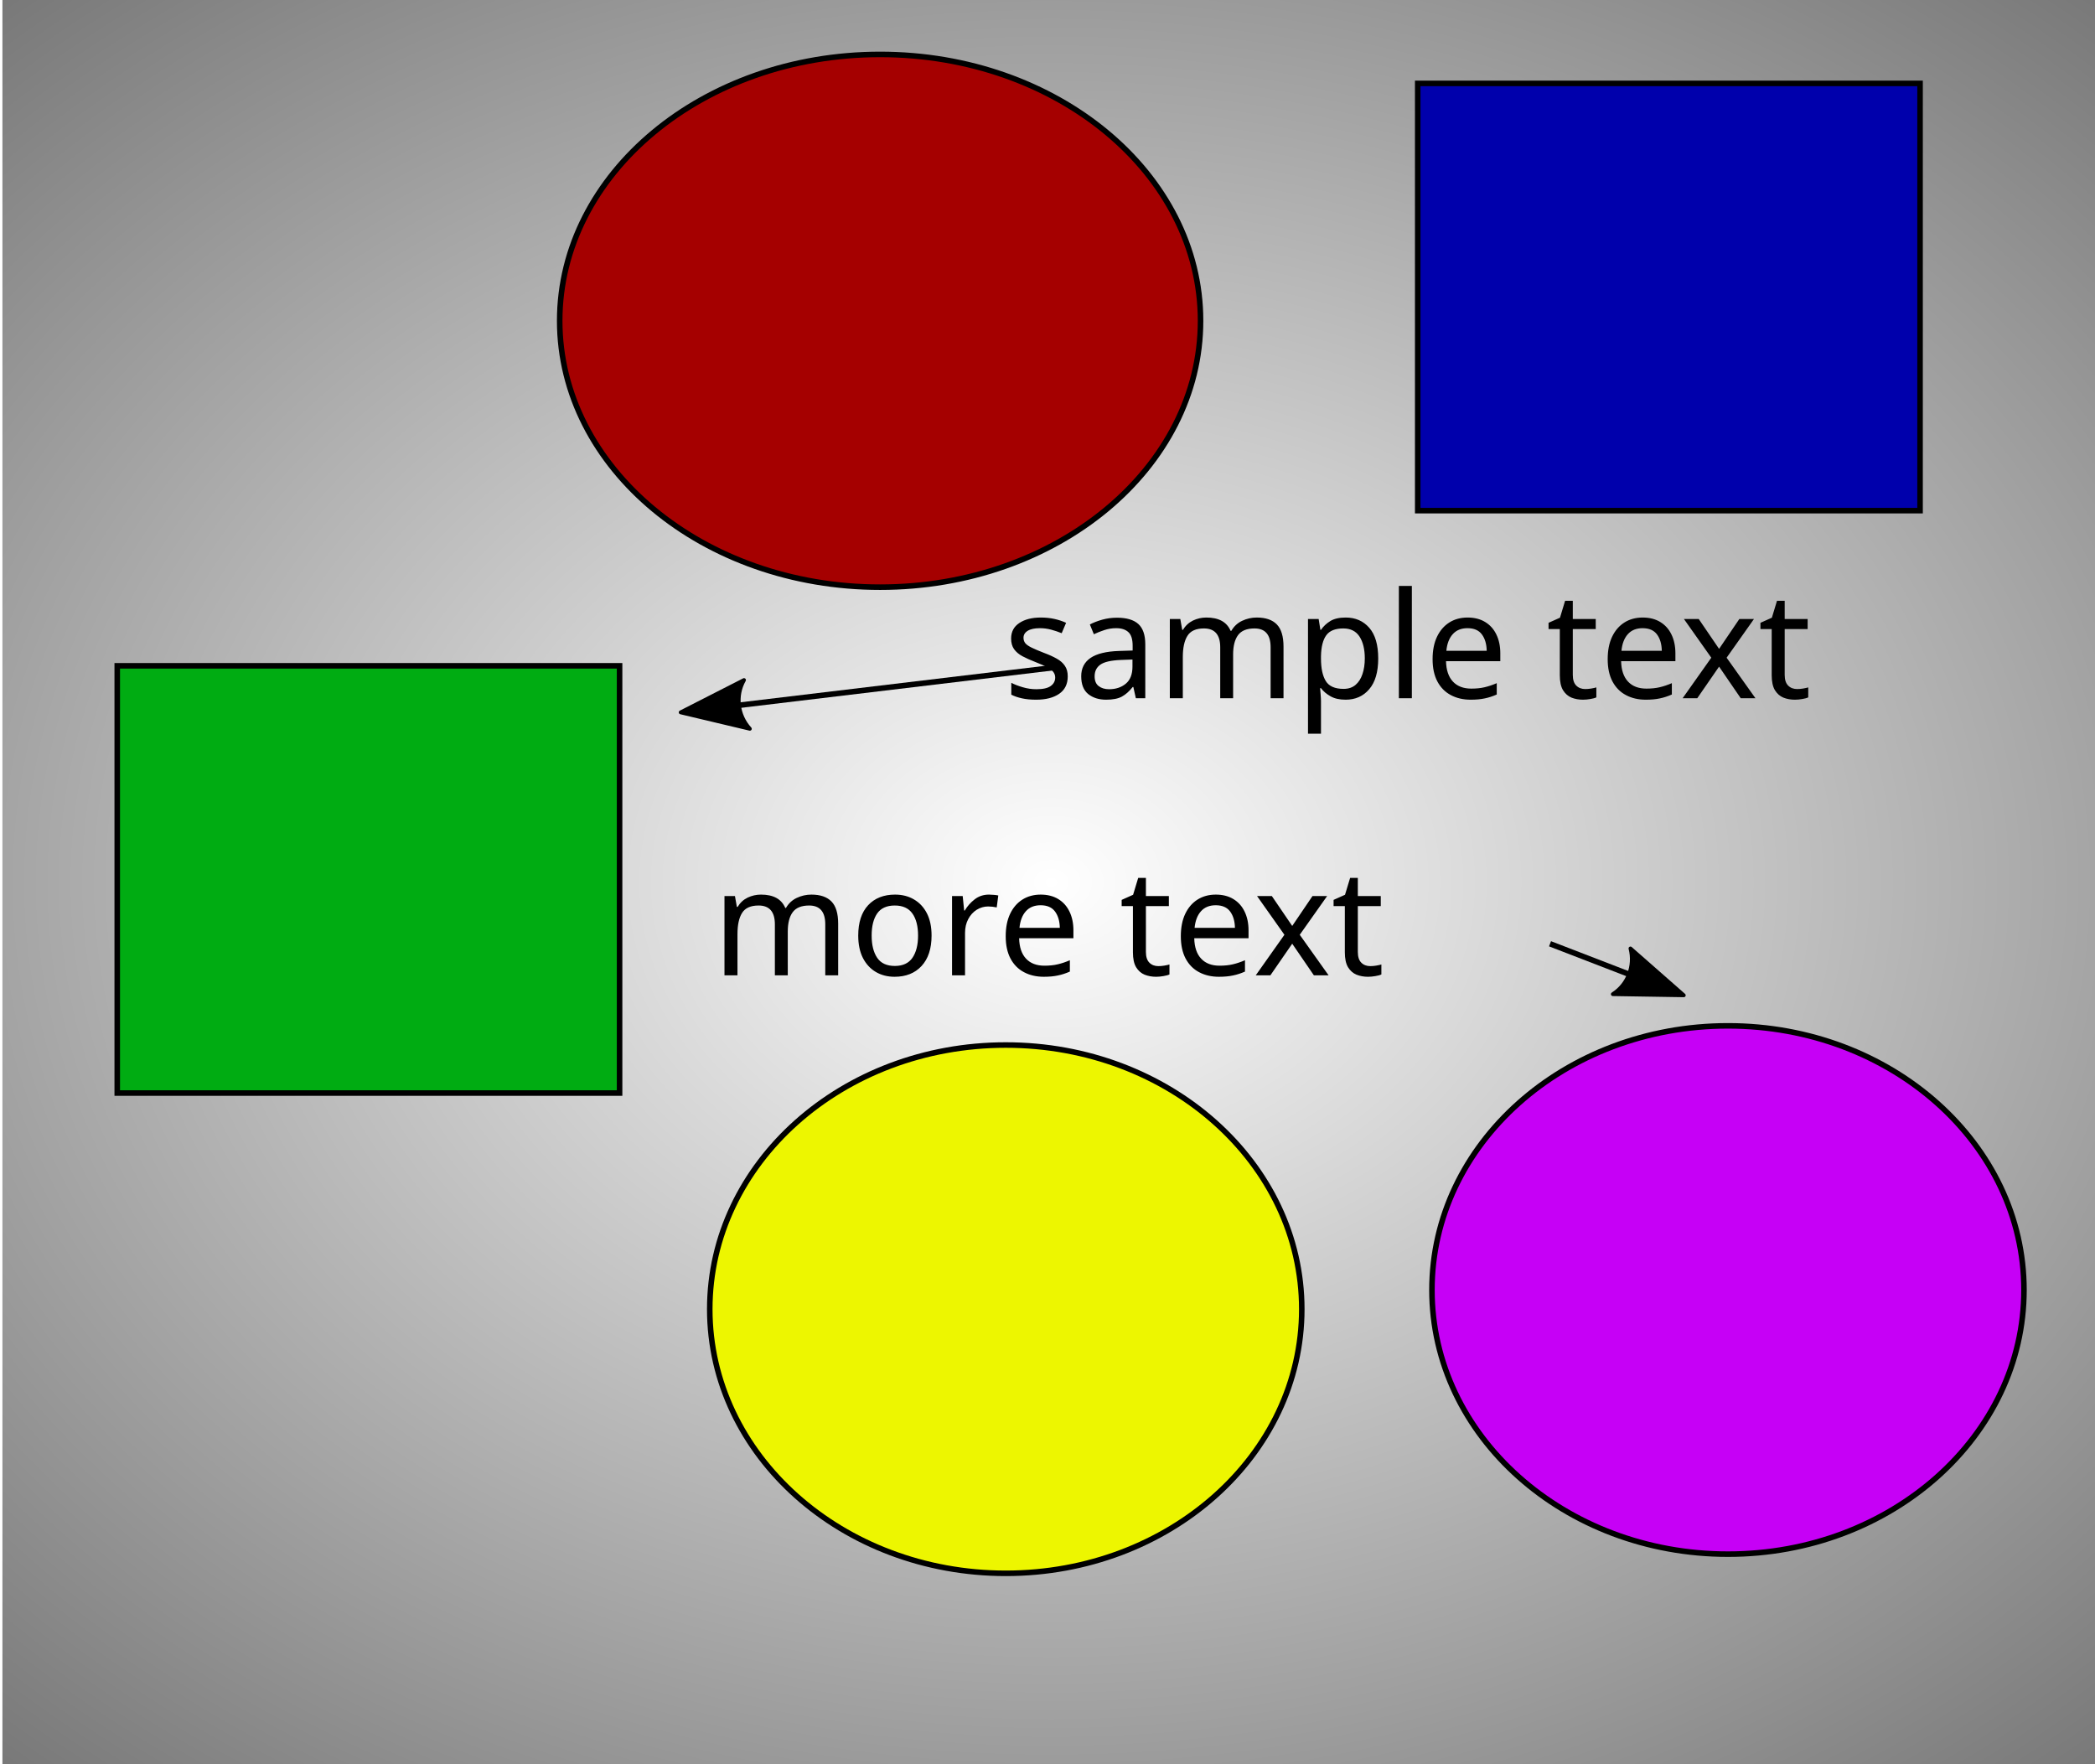
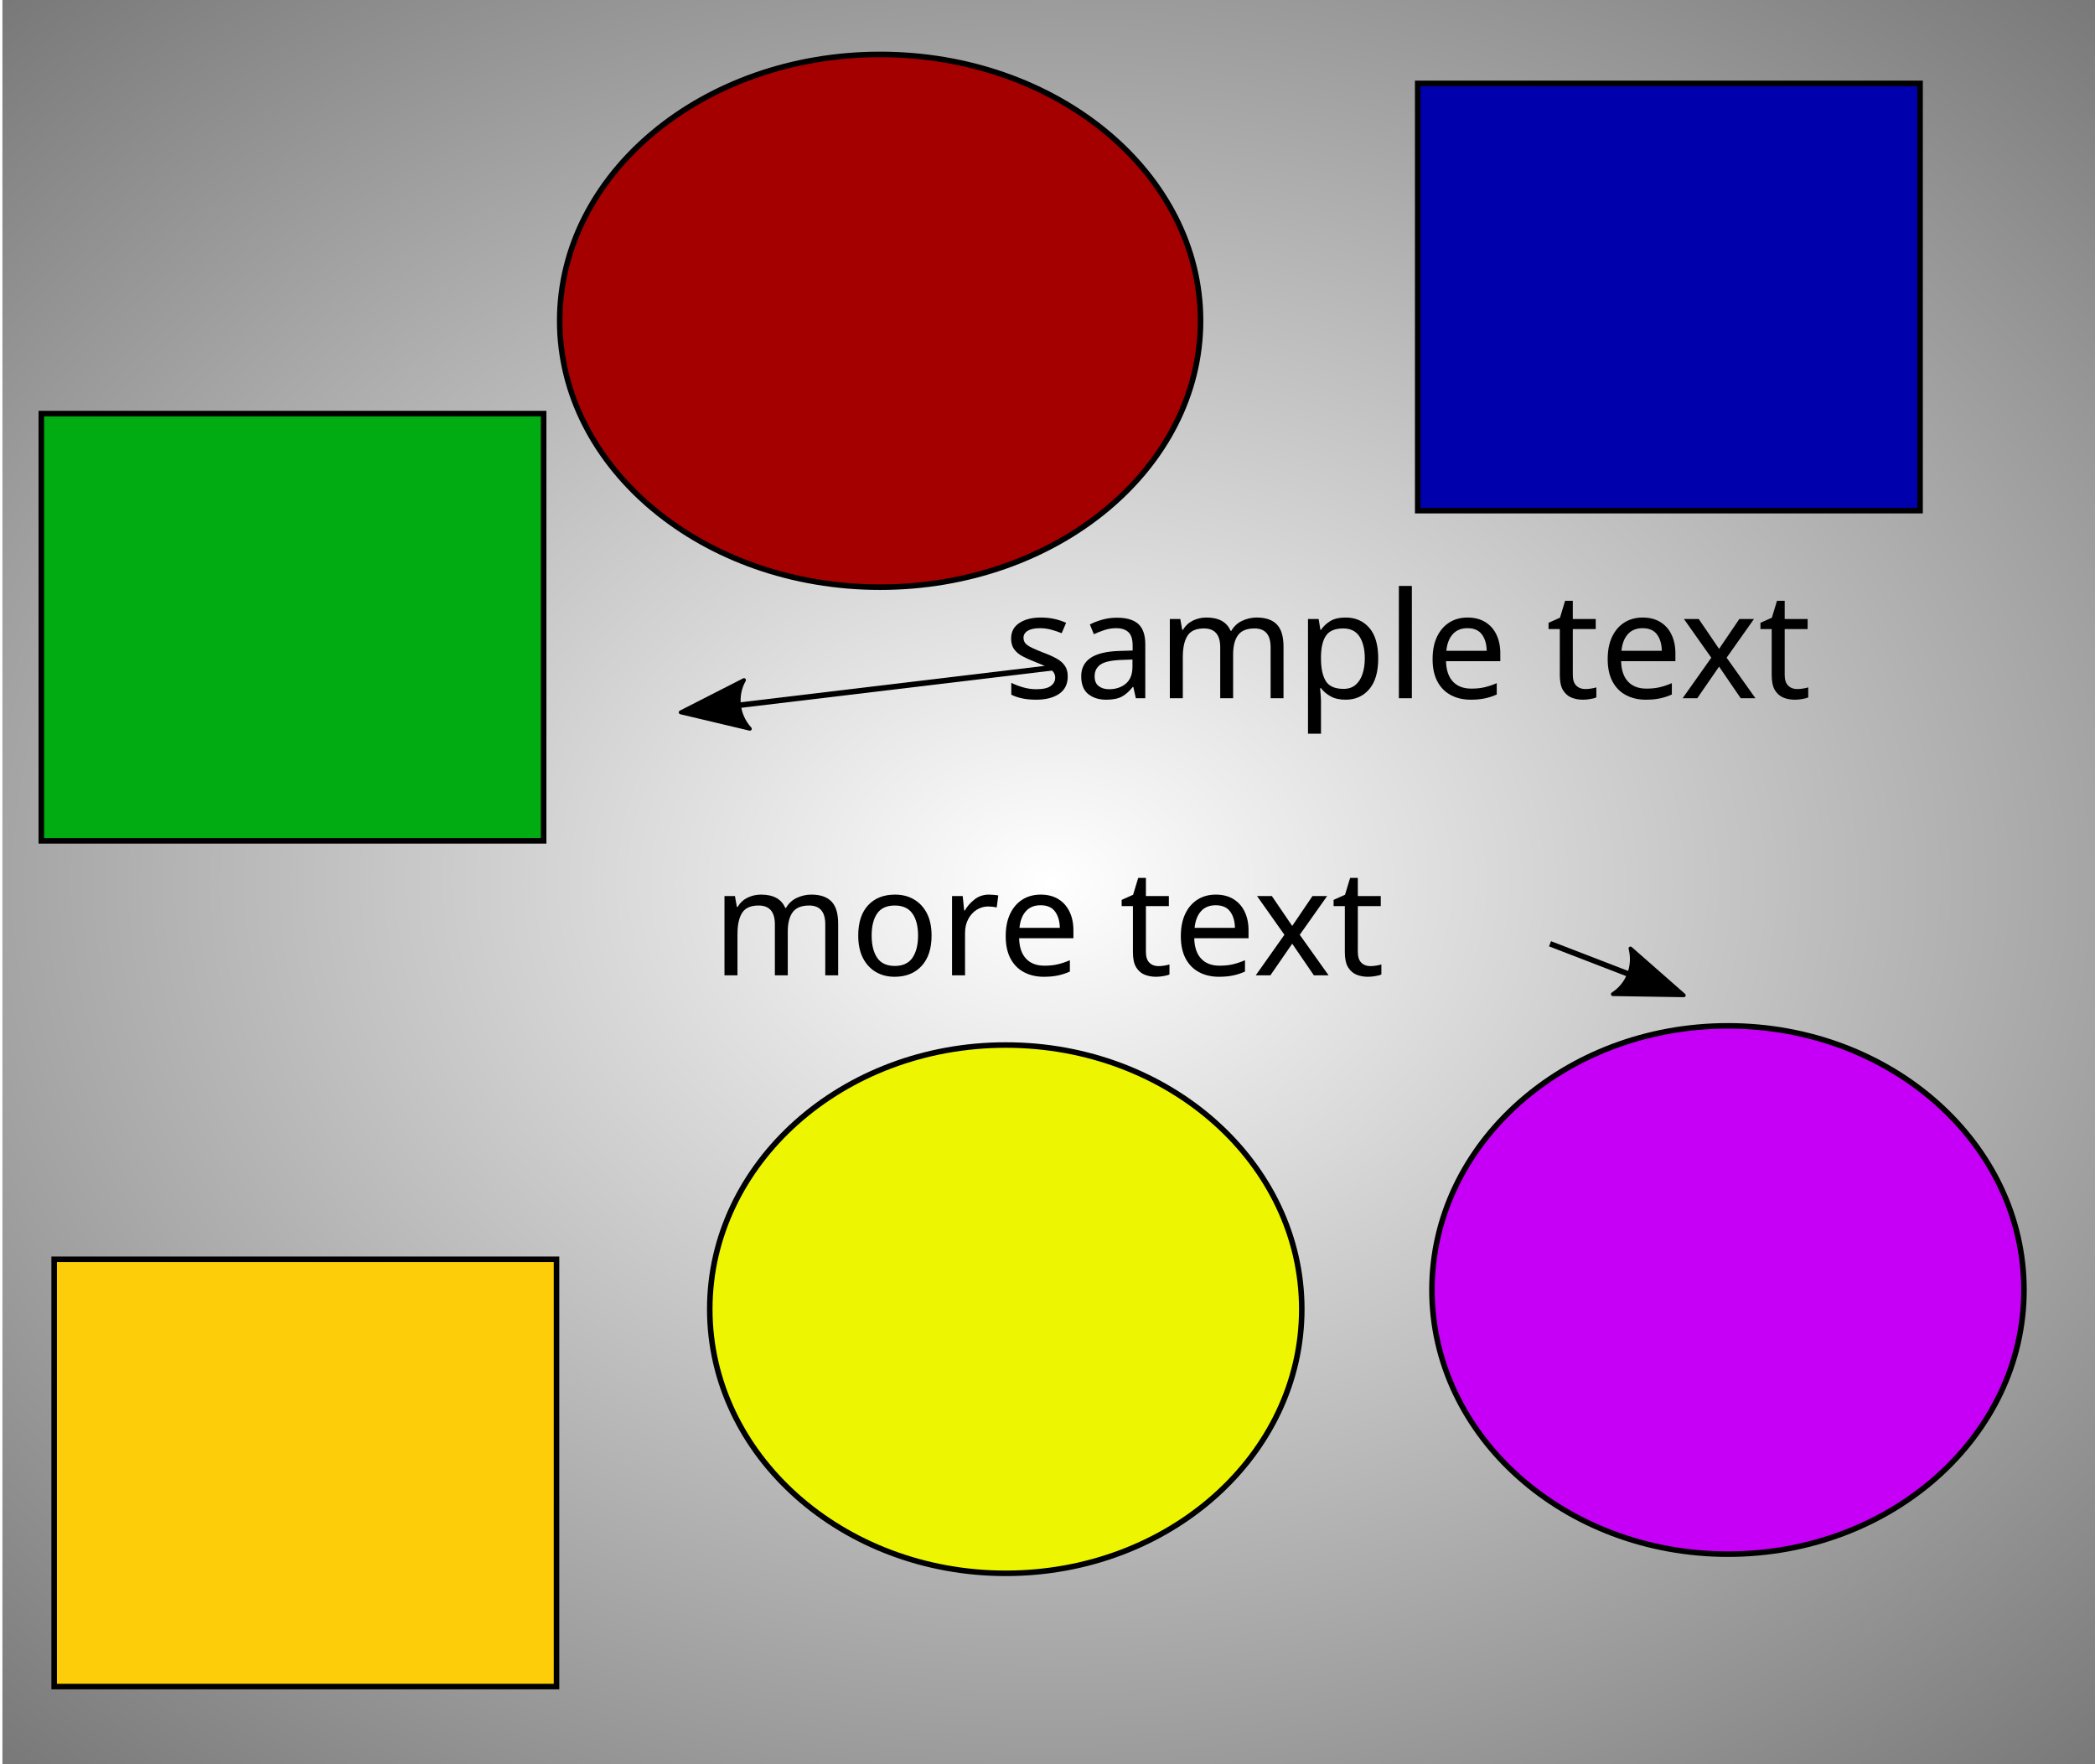
<svg xmlns="http://www.w3.org/2000/svg" xmlns:xlink="http://www.w3.org/1999/xlink" viewBox="0 0 378.06 318.29" version="1.1" id="svg1151">
  <defs id="defs1107">
    <marker style="overflow:visible" id="marker2318" refX="0.0" refY="0.0" orient="auto">
      <path transform="scale(1.1) translate(1,0)" d="M 8.719,4.034 L -2.207,0.016 L 8.719,-4.002 C 6.973,-1.63 6.983,1.616 8.719,4.034 z " style="fill-rule:evenodd;stroke-width:0.625;stroke-linejoin:round;stroke:#000000;stroke-opacity:1;fill:#000000;fill-opacity:1" id="path2316" />
    </marker>
    <marker style="overflow:visible" id="Arrow2Lstart" refX="0.0" refY="0.0" orient="auto">
      <path transform="scale(1.1) translate(1,0)" d="M 8.719,4.034 L -2.207,0.016 L 8.719,-4.002 C 6.973,-1.63 6.983,1.616 8.719,4.034 z " style="fill-rule:evenodd;stroke-width:0.625;stroke-linejoin:round;stroke:#000000;stroke-opacity:1;fill:#000000;fill-opacity:1" id="path2000" />
    </marker>
    <marker style="overflow:visible" id="marker2260" refX="0.0" refY="0.0" orient="auto">
      <path transform="scale(0.8) translate(12.5,0)" style="fill-rule:evenodd;stroke:#000000;stroke-width:1pt;stroke-opacity:1;fill:#000000;fill-opacity:1" d="M 0.0,0.0 L 5.0,-5.0 L -12.5,0.0 L 5.0,5.0 L 0.0,0.0 z " id="path2258" />
    </marker>
    <marker style="overflow:visible" id="Arrow1Lstart" refX="0.0" refY="0.0" orient="auto">
      <path transform="scale(0.8) translate(12.5,0)" style="fill-rule:evenodd;stroke:#000000;stroke-width:1pt;stroke-opacity:1;fill:#000000;fill-opacity:1" d="M 0.0,0.0 L 5.0,-5.0 L -12.5,0.0 L 5.0,5.0 L 0.0,0.0 z " id="path1982" />
    </marker>
    <linearGradient id="linearGradient2110">
      <stop style="stop-color:#000000;stop-opacity:0;" offset="0" id="stop2108" />
      <stop style="stop-color:#000000;stop-opacity:1;" offset="1" id="stop2106" />
    </linearGradient>
    <radialGradient id="radialGradient2003" cx="189.03" cy="160.23" r="266.27" gradientTransform="translate(0 -2.18) scale(1 1.01)" gradientUnits="userSpaceOnUse">
      <stop offset="0.68" stop-color="#a8a8a8" id="stop1991" />
      <stop offset="0.68" stop-color="#898989" id="stop1993" />
      <stop offset="0.866" stop-color="#4e4e4e" id="stop1995" />
      <stop offset="0.941" stop-color="#242424" id="stop1997" />
      <stop offset="0.97" stop-color="#0a0a0a" id="stop1999" />
      <stop offset="0.97" id="stop2001" />
    </radialGradient>
    <style id="style1092">
      .cls-1, .cls-10, .cls-11, .cls-12, .cls-13, .cls-9 {
        stroke: #231f20;
        stroke-miterlimit: 10;
      }

      .cls-1 {
        fill: url(#radial-gradient);
      }

      .cls-2 {
        font-size: 18px;
        fill: #231f20;
        font-family: MyriadPro-Regular, Myriad Pro;
      }

      .cls-3 {
        letter-spacing: 0.01em;
      }

      .cls-4 {
        letter-spacing: -0.01em;
      }

      .cls-5 {
        letter-spacing: 0em;
      }

      .cls-6 {
        letter-spacing: 0.01em;
      }

      .cls-7 {
        letter-spacing: -0.01em;
      }

      .cls-8 {
        letter-spacing: 0em;
      }

      .cls-9 {
        fill: #f7ec27;
      }

      .cls-10 {
        fill: #ed1f24;
      }

      .cls-11 {
        fill: #3c57a7;
      }

      .cls-12 {
        fill: #5dba47;
      }

      .cls-13 {
        fill: #a44d9d;
      }
    </style>
    <radialGradient id="radial-gradient" cx="189.03" cy="160.23" r="266.27" gradientTransform="translate(0 -2.18) scale(1 1.01)" gradientUnits="userSpaceOnUse">
      <stop offset="0.45" stop-color="#a8a8a8" id="stop1094" />
      <stop offset="0.53" stop-color="#898989" id="stop1096" />
      <stop offset="0.68" stop-color="#4e4e4e" id="stop1098" />
      <stop offset="0.81" stop-color="#242424" id="stop1100" />
      <stop offset="0.91" stop-color="#0a0a0a" id="stop1102" />
      <stop offset="0.97" id="stop1104" />
    </radialGradient>
    <radialGradient xlink:href="#linearGradient2110" id="radialGradient2112" cx="189.784" cy="166.035" fx="189.784" fy="166.035" r="200.58" gradientTransform="matrix(2.662789,-6.4430094e-4,5.1801666e-4,2.031583,-315.7129,-177.9769)" gradientUnits="userSpaceOnUse" />
  </defs>
  <g id="background_elements" style="display:inline">
    <rect style="opacity:1;mix-blend-mode:normal;fill:url(#radialGradient2112);fill-opacity:1;stroke:none;stroke-width:3.554;stroke-miterlimit:4;stroke-dasharray:none" id="rect2033" width="378.581" height="319.993" x="0.438" y="-0.782" />
  </g>
  <g id="layer3">
+     <g id="chartexample6">
+       <rect style="display:inline;opacity:1;fill:#fdcd09;fill-opacity:1;stroke:#000000;stroke-width:1;stroke-miterlimit:4;stroke-dasharray:none;stroke-opacity:1" id="rect2013-2" width="90.65" height="77.1" x="9.776" y="227.251" />
+     </g>
    <g id="chartexample5" style="display:inline">
      <ellipse style="opacity:1;fill:#edf600;fill-opacity:1;stroke:#000000;stroke-width:1;stroke-miterlimit:4;stroke-dasharray:none;stroke-opacity:1" id="path2200" cx="181.5" cy="236.25" rx="53.418" ry="47.668" />
    </g>
    <g id="chartexample4" style="display:inline">
      <ellipse style="fill:#a50000;fill-opacity:1;stroke:#000000;stroke-width:1;stroke-miterlimit:4;stroke-dasharray:none;stroke-opacity:1" id="path2159" cx="158.825" cy="57.89" rx="57.824" ry="48.069" />
    </g>
    <g id="chartexample3" style="display:inline">
      <rect style="display:inline;opacity:1;fill:#0000ac;fill-opacity:1;stroke:#000000;stroke-width:1;stroke-miterlimit:4;stroke-dasharray:none;stroke-opacity:1" id="rect2187" width="90.65" height="77.1" x="255.84" y="15.05" />
    </g>
-     <g id="chartexample2">
-       <rect style="display:inline;opacity:1;fill:#00ac12;fill-opacity:1;stroke:#000000;stroke-width:1;stroke-miterlimit:4;stroke-dasharray:none;stroke-opacity:1" id="rect2013" width="90.65" height="77.1" x="21.158" y="120.15" />
+     <g id="chartexample2" style="display:inline">
+       <rect style="display:inline;opacity:1;fill:#00ac12;fill-opacity:1;stroke:#000000;stroke-width:1;stroke-miterlimit:4;stroke-dasharray:none;stroke-opacity:1" id="rect2013" width="90.65" height="77.1" x="7.455" y="74.636" />
    </g>
    <g id="chartexample1" style="display:inline">
      <ellipse style="opacity:1;fill:#c600f6;fill-opacity:1;stroke:#000000;stroke-width:1;stroke-miterlimit:4;stroke-dasharray:none;stroke-opacity:1" id="ellipse2009" cx="311.824" cy="232.788" rx="53.418" ry="47.668" />
    </g>
  </g>
  <g id="text">
    <text xml:space="preserve" style="font-size:40px;line-height:1.25;font-family:sans-serif;text-align:center;text-anchor:middle;display:inline" x="280" y="126" id="text69">
      <tspan id="tspan67" x="280" y="126" style="font-style:normal;font-variant:normal;font-weight:normal;font-stretch:normal;font-size:26.667px;font-family:sans-serif;-inkscape-font-specification:'sans-serif, Normal';font-variant-ligatures:normal;font-variant-caps:normal;font-variant-numeric:normal;font-variant-east-asian:normal">sample text</tspan>
    </text>
    <text xml:space="preserve" style="font-size:26.667px;line-height:1.25;font-family:sans-serif;-inkscape-font-specification:'sans-serif, Normal';text-align:center;text-anchor:middle" x="206.5" y="176" id="text76">
      <tspan id="tspan74" x="206.5" y="176">more text</tspan>
    </text>
    <path style="display:inline;fill:none;stroke:#000000;stroke-width:1px;stroke-linecap:butt;stroke-linejoin:miter;stroke-opacity:1;marker-start:url(#marker2318)" d="m 302.607,179.146 -22.892,-8.835" id="path2314" />
    <path style="display:inline;fill:none;stroke:#000000;stroke-width:1.002;stroke-linecap:butt;stroke-linejoin:miter;stroke-miterlimit:4;stroke-dasharray:none;stroke-opacity:1;marker-start:url(#Arrow2Lstart)" d="m 124.151,128.374 67.068,-8.032" id="path1980" />
  </g>
</svg>
